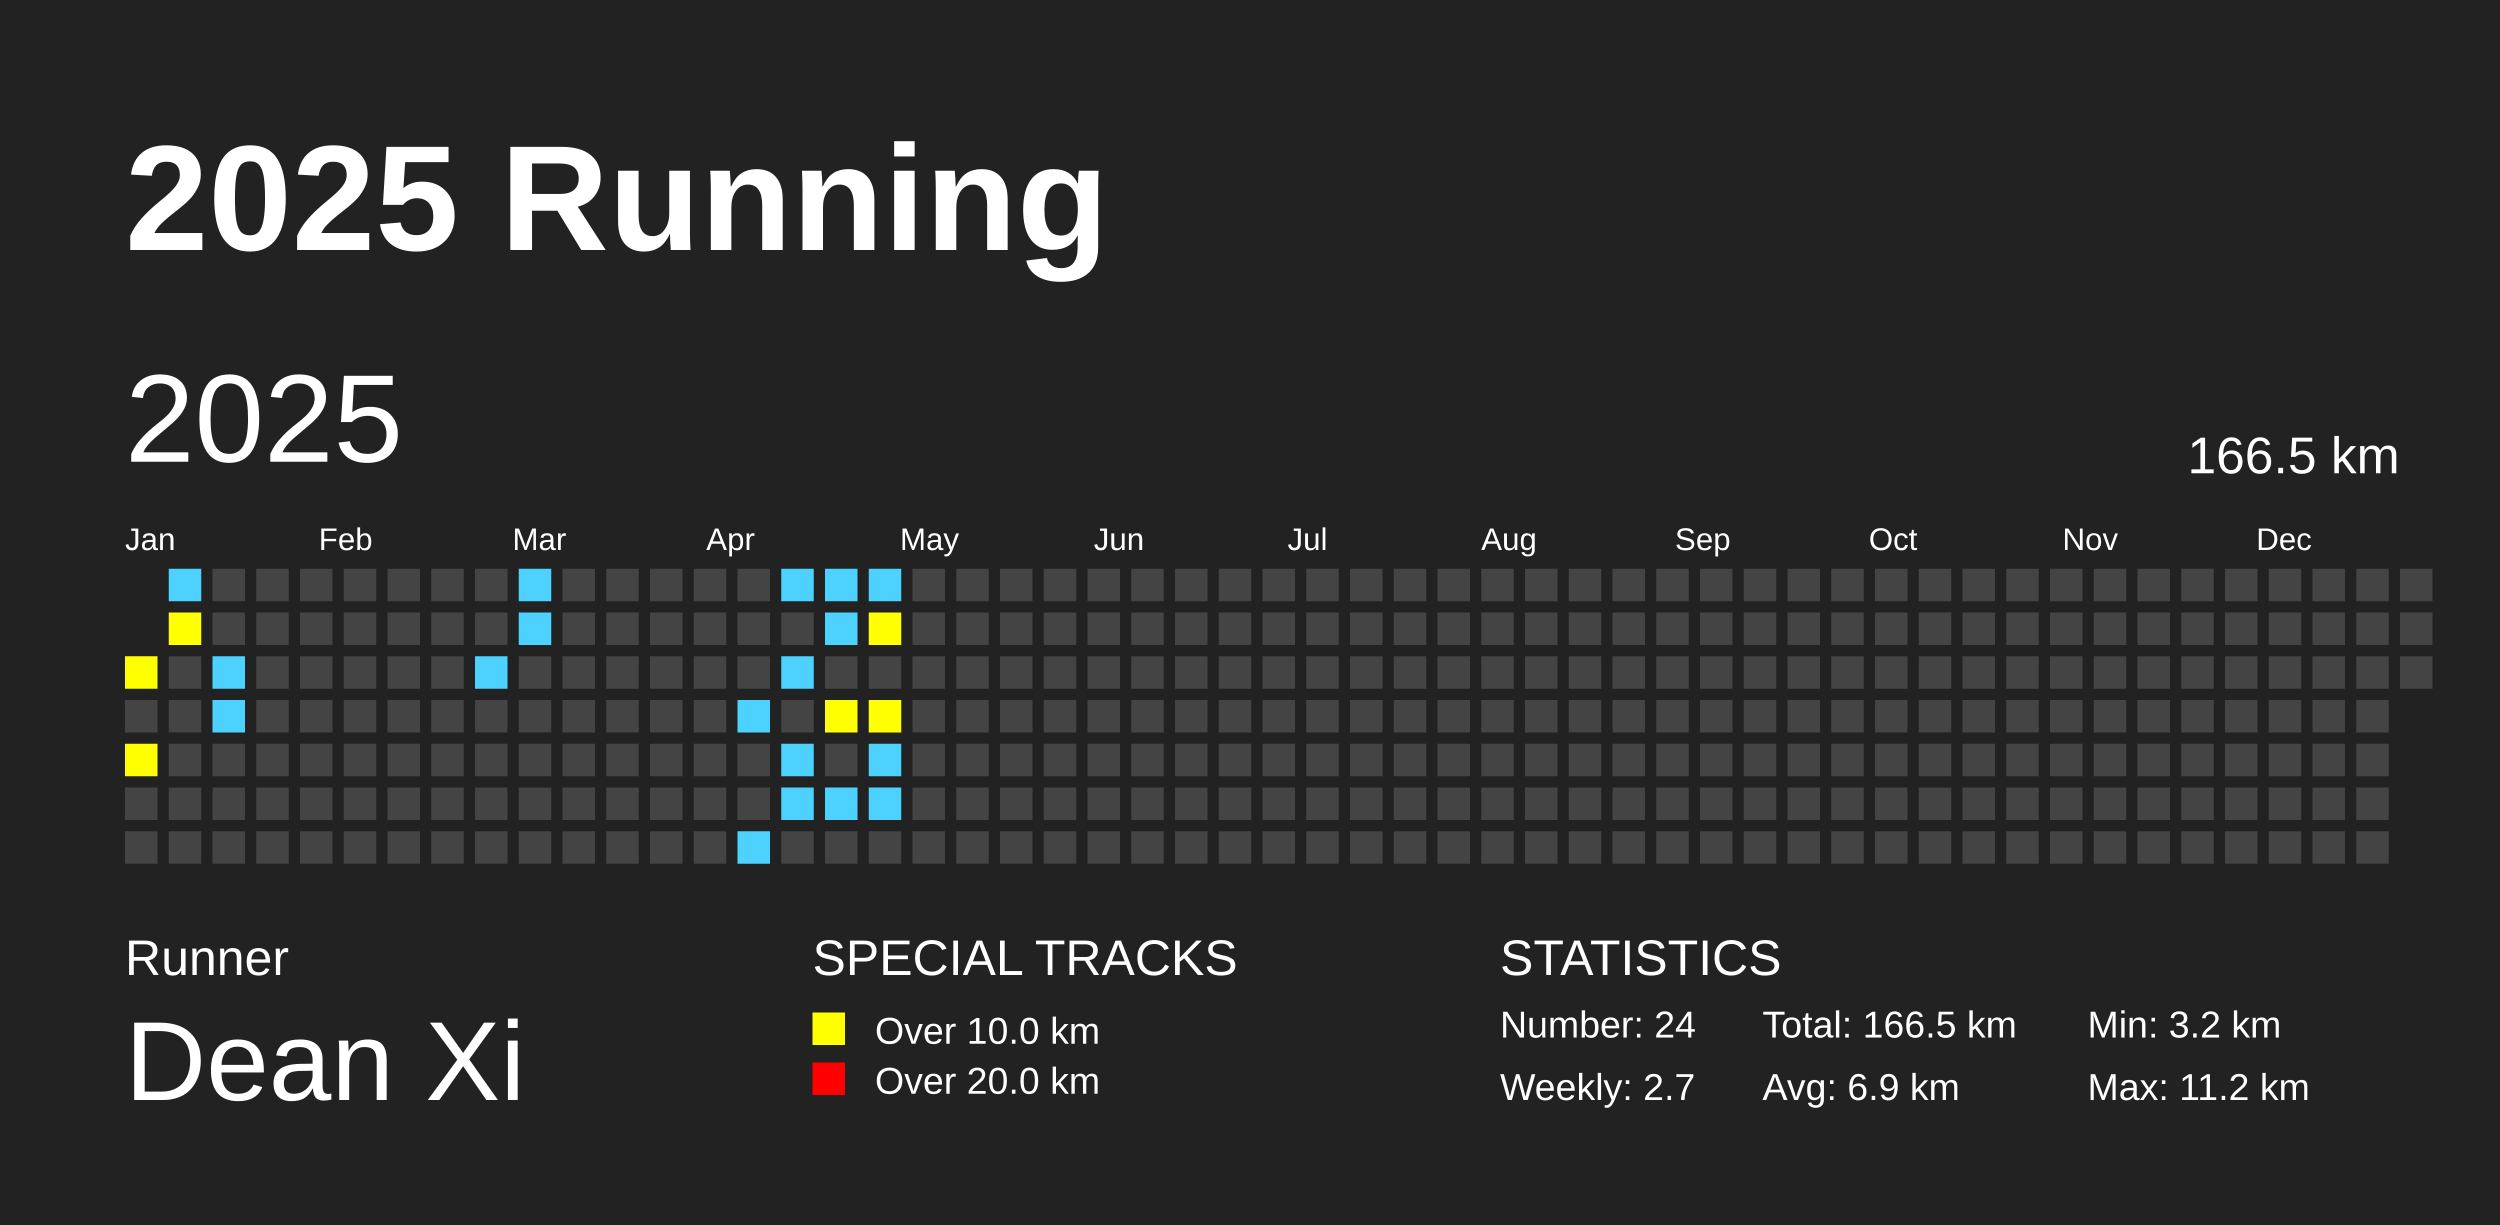
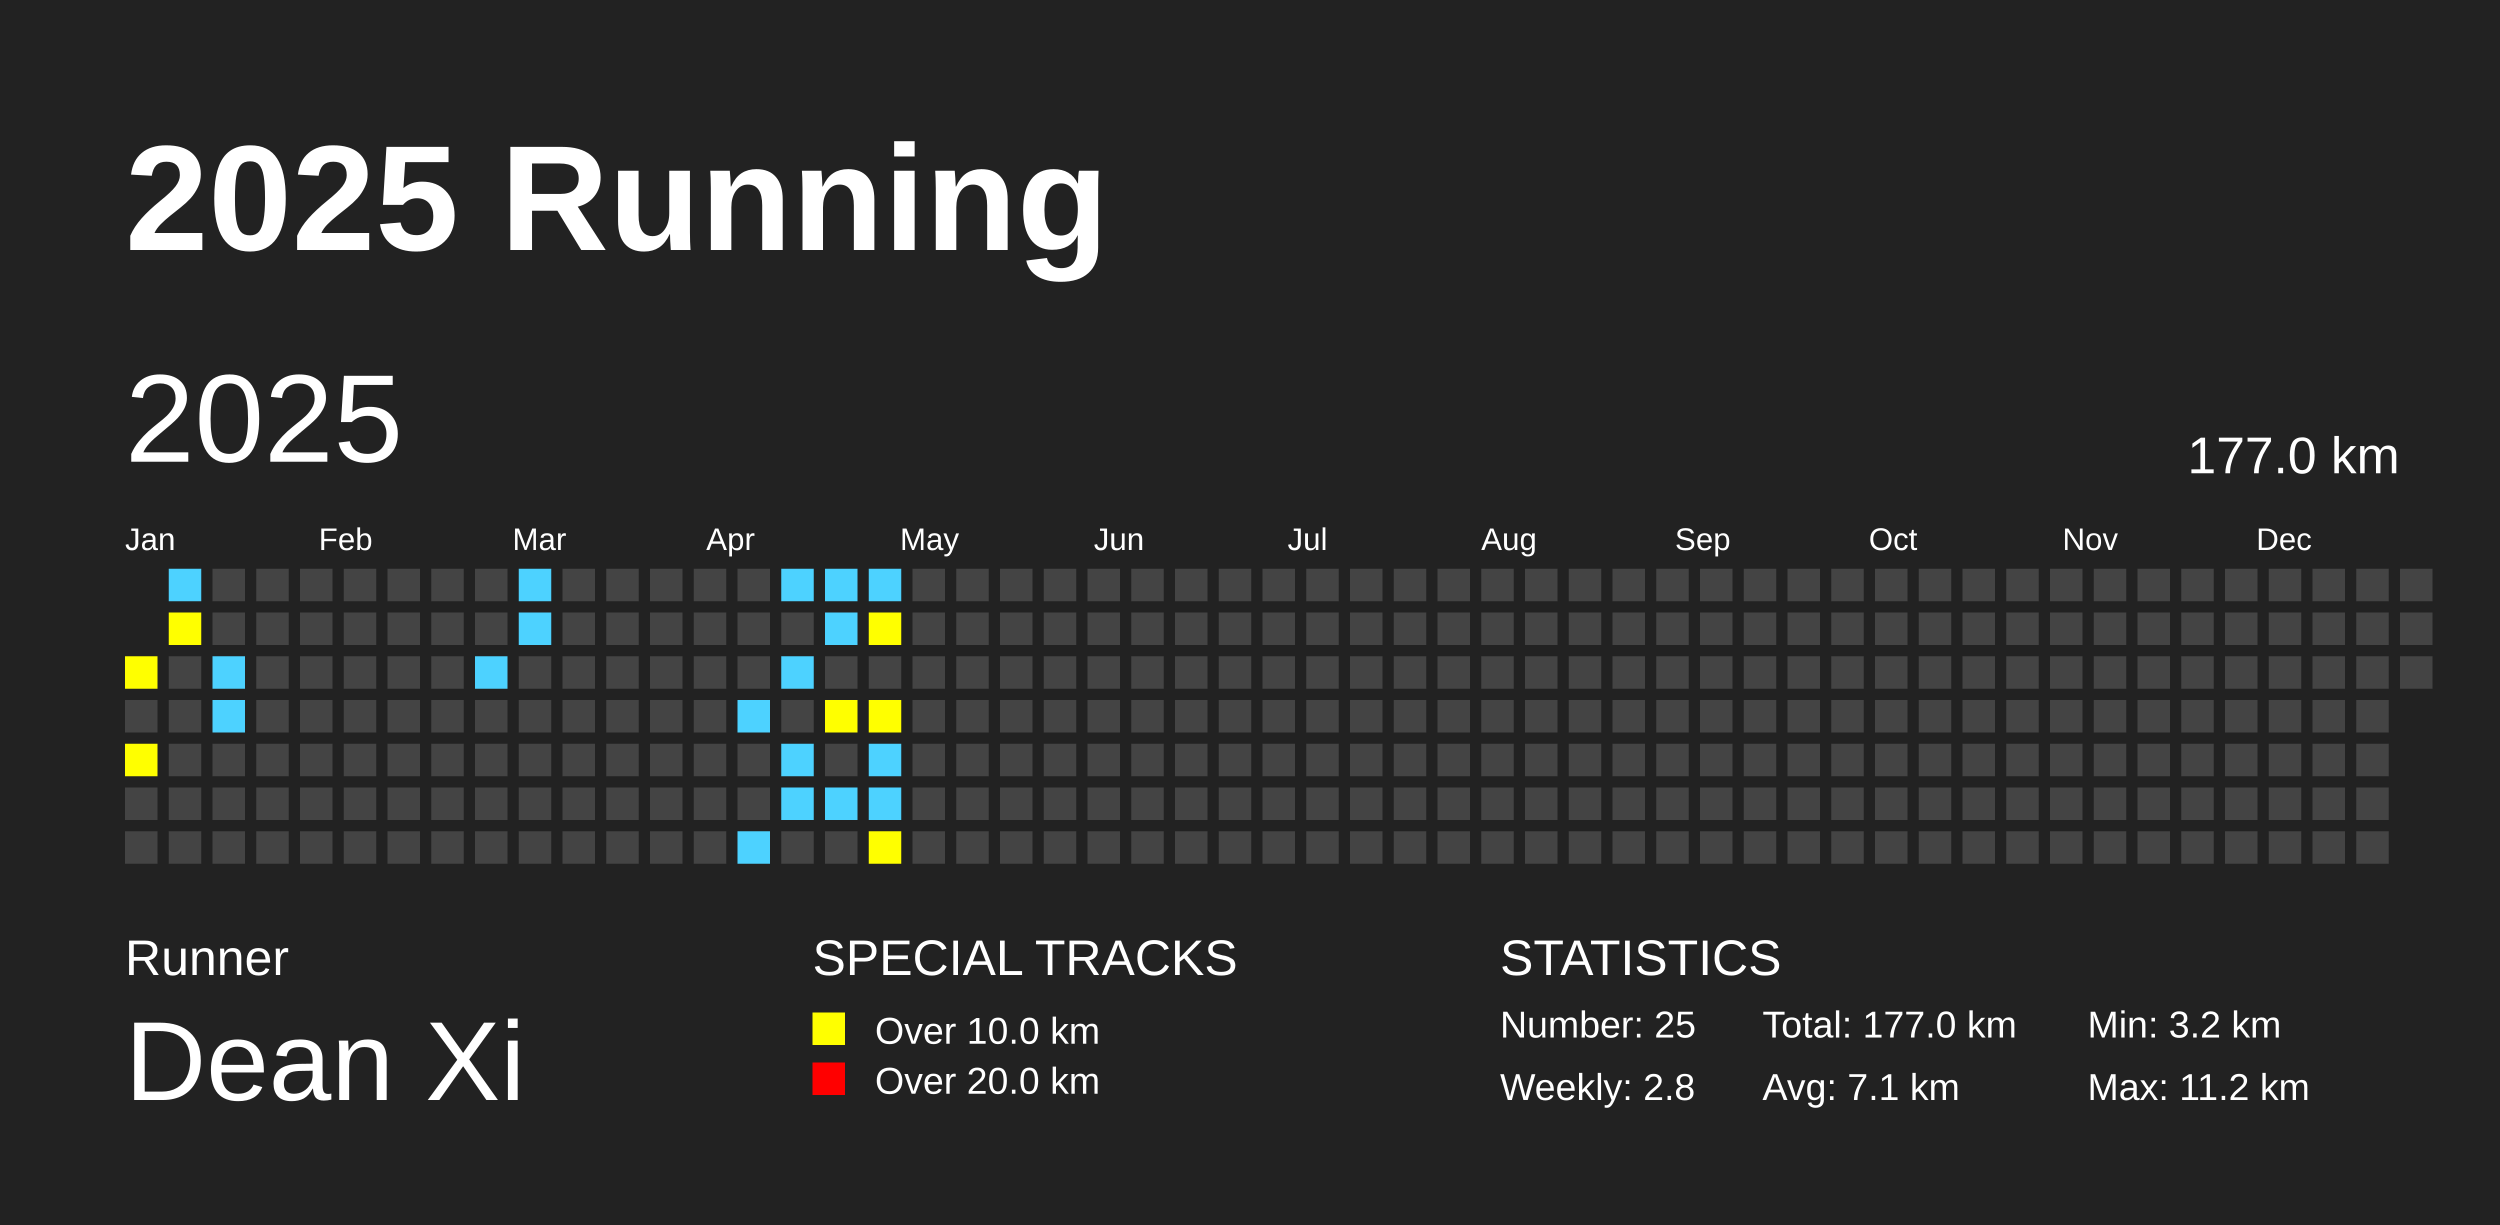
<svg xmlns="http://www.w3.org/2000/svg" baseProfile="full" height="98mm" version="1.1" viewBox="0,0,200,98" width="200mm">
  <defs />
  <rect fill="#222222" height="98" width="200" x="0" y="0" />
  <text fill="#FFFFFF" style="font-size:12px; font-family:Arial; font-weight:bold;" x="10" y="20">2025 Running</text>
  <text fill="#FFFFFF" style="font-size:4px; font-family:Arial" x="10" y="78">Runner</text>
  <text fill="#FFFFFF" style="font-size:9px; font-family:Arial" x="10" y="88">Dean Xi</text>
  <text fill="#FFFFFF" style="font-size:4px; font-family:Arial" x="65" y="78">SPECIAL TRACKS</text>
  <rect fill="yellow" height="2.6" width="2.6" x="65" y="81" />
  <text fill="#FFFFFF" style="font-size:3px; font-family:Arial" x="70" y="83.5">Over 10.0 km</text>
  <rect fill="red" height="2.6" width="2.6" x="65" y="85" />
  <text fill="#FFFFFF" style="font-size:3px; font-family:Arial" x="70" y="87.5">Over 20.0 km</text>
  <text fill="#FFFFFF" style="font-size:4px; font-family:Arial" x="120" y="78">STATISTICS</text>
-   <text fill="#FFFFFF" style="font-size:3px; font-family:Arial" x="120" y="83">Number: 24</text>
-   <text fill="#FFFFFF" style="font-size:3px; font-family:Arial" x="120" y="88">Weekly: 2.7</text>
-   <text fill="#FFFFFF" style="font-size:3px; font-family:Arial" x="141" y="83">Total: 166.5 km</text>
-   <text fill="#FFFFFF" style="font-size:3px; font-family:Arial" x="141" y="88">Avg: 6.9 km</text>
+   <text fill="#FFFFFF" style="font-size:3px; font-family:Arial" x="120" y="83">Number: 25</text>
+   <text fill="#FFFFFF" style="font-size:3px; font-family:Arial" x="120" y="88">Weekly: 2.8</text>
+   <text fill="#FFFFFF" style="font-size:3px; font-family:Arial" x="141" y="83">Total: 177.0 km</text>
+   <text fill="#FFFFFF" style="font-size:3px; font-family:Arial" x="141" y="88">Avg: 7.1 km</text>
  <text fill="#FFFFFF" style="font-size:3px; font-family:Arial" x="167" y="83">Min: 3.2 km</text>
  <text fill="#FFFFFF" style="font-size:3px; font-family:Arial" x="167" y="88">Max: 11.2 km</text>
  <text dominant-baseline="hanging" fill="#FFFFFF" style="font-size:10.0px; font-family:Arial;" x="10" y="30">2025</text>
-   <text dominant-baseline="hanging" fill="#FFFFFF" style="font-size:4.125px; font-family:Arial;" x="175" y="35">166.5 km</text>
+   <text dominant-baseline="hanging" fill="#FFFFFF" style="font-size:4.125px; font-family:Arial;" x="175" y="35">177.0 km</text>
  <text fill="#FFFFFF" style="font-size:2.5px; font-family:Arial" x="10.0" y="44">Jan</text>
  <text fill="#FFFFFF" style="font-size:2.5px; font-family:Arial" x="25.5" y="44">Feb</text>
  <text fill="#FFFFFF" style="font-size:2.5px; font-family:Arial" x="41.0" y="44">Mar</text>
  <text fill="#FFFFFF" style="font-size:2.5px; font-family:Arial" x="56.5" y="44">Apr</text>
  <text fill="#FFFFFF" style="font-size:2.5px; font-family:Arial" x="72.0" y="44">May</text>
  <text fill="#FFFFFF" style="font-size:2.5px; font-family:Arial" x="87.5" y="44">Jun</text>
  <text fill="#FFFFFF" style="font-size:2.5px; font-family:Arial" x="103.0" y="44">Jul</text>
  <text fill="#FFFFFF" style="font-size:2.5px; font-family:Arial" x="118.5" y="44">Aug</text>
  <text fill="#FFFFFF" style="font-size:2.5px; font-family:Arial" x="134.0" y="44">Sep</text>
  <text fill="#FFFFFF" style="font-size:2.5px; font-family:Arial" x="149.5" y="44">Oct</text>
  <text fill="#FFFFFF" style="font-size:2.5px; font-family:Arial" x="165.0" y="44">Nov</text>
  <text fill="#FFFFFF" style="font-size:2.5px; font-family:Arial" x="180.5" y="44">Dec</text>
  <rect fill="yellow" height="2.6" width="2.6" x="10.0" y="52.5" />
  <rect fill="#444444" height="2.6" width="2.6" x="10.0" y="56.0" />
  <rect fill="yellow" height="2.6" width="2.6" x="10.0" y="59.5" />
  <rect fill="#444444" height="2.6" width="2.6" x="10.0" y="63.0" />
  <rect fill="#444444" height="2.6" width="2.6" x="10.0" y="66.5" />
  <rect fill="#4DD2FF" height="2.6" width="2.6" x="13.5" y="45.5" />
  <rect fill="yellow" height="2.6" width="2.6" x="13.5" y="49.0" />
  <rect fill="#444444" height="2.6" width="2.6" x="13.5" y="52.5" />
  <rect fill="#444444" height="2.6" width="2.6" x="13.5" y="56.0" />
  <rect fill="#444444" height="2.6" width="2.6" x="13.5" y="59.5" />
  <rect fill="#444444" height="2.6" width="2.6" x="13.5" y="63.0" />
  <rect fill="#444444" height="2.6" width="2.6" x="13.5" y="66.5" />
  <rect fill="#444444" height="2.6" width="2.6" x="17.0" y="45.5" />
  <rect fill="#444444" height="2.6" width="2.6" x="17.0" y="49.0" />
  <rect fill="#4DD2FF" height="2.6" width="2.6" x="17.0" y="52.5" />
  <rect fill="#4DD2FF" height="2.6" width="2.6" x="17.0" y="56.0" />
  <rect fill="#444444" height="2.6" width="2.6" x="17.0" y="59.5" />
  <rect fill="#444444" height="2.6" width="2.6" x="17.0" y="63.0" />
  <rect fill="#444444" height="2.6" width="2.6" x="17.0" y="66.5" />
  <rect fill="#444444" height="2.6" width="2.6" x="20.5" y="45.5" />
  <rect fill="#444444" height="2.6" width="2.6" x="20.5" y="49.0" />
  <rect fill="#444444" height="2.6" width="2.6" x="20.5" y="52.5" />
  <rect fill="#444444" height="2.6" width="2.6" x="20.5" y="56.0" />
  <rect fill="#444444" height="2.6" width="2.6" x="20.5" y="59.5" />
  <rect fill="#444444" height="2.6" width="2.6" x="20.5" y="63.0" />
  <rect fill="#444444" height="2.6" width="2.6" x="20.5" y="66.5" />
  <rect fill="#444444" height="2.6" width="2.6" x="24.0" y="45.5" />
  <rect fill="#444444" height="2.6" width="2.6" x="24.0" y="49.0" />
  <rect fill="#444444" height="2.6" width="2.6" x="24.0" y="52.5" />
  <rect fill="#444444" height="2.6" width="2.6" x="24.0" y="56.0" />
  <rect fill="#444444" height="2.6" width="2.6" x="24.0" y="59.5" />
  <rect fill="#444444" height="2.6" width="2.6" x="24.0" y="63.0" />
  <rect fill="#444444" height="2.6" width="2.6" x="24.0" y="66.5" />
  <rect fill="#444444" height="2.6" width="2.6" x="27.5" y="45.5" />
  <rect fill="#444444" height="2.6" width="2.6" x="27.5" y="49.0" />
  <rect fill="#444444" height="2.6" width="2.6" x="27.5" y="52.5" />
  <rect fill="#444444" height="2.6" width="2.6" x="27.5" y="56.0" />
  <rect fill="#444444" height="2.6" width="2.6" x="27.5" y="59.5" />
  <rect fill="#444444" height="2.6" width="2.6" x="27.5" y="63.0" />
  <rect fill="#444444" height="2.6" width="2.6" x="27.5" y="66.5" />
  <rect fill="#444444" height="2.6" width="2.6" x="31.0" y="45.5" />
  <rect fill="#444444" height="2.6" width="2.6" x="31.0" y="49.0" />
  <rect fill="#444444" height="2.6" width="2.6" x="31.0" y="52.5" />
  <rect fill="#444444" height="2.6" width="2.6" x="31.0" y="56.0" />
  <rect fill="#444444" height="2.6" width="2.6" x="31.0" y="59.5" />
  <rect fill="#444444" height="2.6" width="2.6" x="31.0" y="63.0" />
  <rect fill="#444444" height="2.6" width="2.6" x="31.0" y="66.5" />
  <rect fill="#444444" height="2.6" width="2.6" x="34.5" y="45.5" />
  <rect fill="#444444" height="2.6" width="2.6" x="34.5" y="49.0" />
  <rect fill="#444444" height="2.6" width="2.6" x="34.5" y="52.5" />
  <rect fill="#444444" height="2.6" width="2.6" x="34.5" y="56.0" />
  <rect fill="#444444" height="2.6" width="2.6" x="34.5" y="59.5" />
  <rect fill="#444444" height="2.6" width="2.6" x="34.5" y="63.0" />
  <rect fill="#444444" height="2.6" width="2.6" x="34.5" y="66.5" />
  <rect fill="#444444" height="2.6" width="2.6" x="38.0" y="45.5" />
  <rect fill="#444444" height="2.6" width="2.6" x="38.0" y="49.0" />
  <rect fill="#4DD2FF" height="2.6" width="2.6" x="38.0" y="52.5" />
  <rect fill="#444444" height="2.6" width="2.6" x="38.0" y="56.0" />
  <rect fill="#444444" height="2.6" width="2.6" x="38.0" y="59.5" />
  <rect fill="#444444" height="2.6" width="2.6" x="38.0" y="63.0" />
  <rect fill="#444444" height="2.6" width="2.6" x="38.0" y="66.5" />
  <rect fill="#4DD2FF" height="2.6" width="2.6" x="41.5" y="45.5" />
  <rect fill="#4DD2FF" height="2.6" width="2.6" x="41.5" y="49.0" />
  <rect fill="#444444" height="2.6" width="2.6" x="41.5" y="52.5" />
  <rect fill="#444444" height="2.6" width="2.6" x="41.5" y="56.0" />
  <rect fill="#444444" height="2.6" width="2.6" x="41.5" y="59.5" />
  <rect fill="#444444" height="2.6" width="2.6" x="41.5" y="63.0" />
  <rect fill="#444444" height="2.6" width="2.6" x="41.5" y="66.5" />
  <rect fill="#444444" height="2.6" width="2.6" x="45.0" y="45.5" />
  <rect fill="#444444" height="2.6" width="2.6" x="45.0" y="49.0" />
  <rect fill="#444444" height="2.6" width="2.6" x="45.0" y="52.5" />
  <rect fill="#444444" height="2.6" width="2.6" x="45.0" y="56.0" />
  <rect fill="#444444" height="2.6" width="2.6" x="45.0" y="59.5" />
  <rect fill="#444444" height="2.6" width="2.6" x="45.0" y="63.0" />
  <rect fill="#444444" height="2.6" width="2.6" x="45.0" y="66.5" />
  <rect fill="#444444" height="2.6" width="2.6" x="48.5" y="45.5" />
  <rect fill="#444444" height="2.6" width="2.6" x="48.5" y="49.0" />
  <rect fill="#444444" height="2.6" width="2.6" x="48.5" y="52.5" />
  <rect fill="#444444" height="2.6" width="2.6" x="48.5" y="56.0" />
  <rect fill="#444444" height="2.6" width="2.6" x="48.5" y="59.5" />
  <rect fill="#444444" height="2.6" width="2.6" x="48.5" y="63.0" />
  <rect fill="#444444" height="2.6" width="2.6" x="48.5" y="66.5" />
  <rect fill="#444444" height="2.6" width="2.6" x="52.0" y="45.5" />
  <rect fill="#444444" height="2.6" width="2.6" x="52.0" y="49.0" />
  <rect fill="#444444" height="2.6" width="2.6" x="52.0" y="52.5" />
  <rect fill="#444444" height="2.6" width="2.6" x="52.0" y="56.0" />
  <rect fill="#444444" height="2.6" width="2.6" x="52.0" y="59.5" />
  <rect fill="#444444" height="2.6" width="2.6" x="52.0" y="63.0" />
  <rect fill="#444444" height="2.6" width="2.6" x="52.0" y="66.5" />
  <rect fill="#444444" height="2.6" width="2.6" x="55.5" y="45.5" />
  <rect fill="#444444" height="2.6" width="2.6" x="55.5" y="49.0" />
  <rect fill="#444444" height="2.6" width="2.6" x="55.5" y="52.5" />
  <rect fill="#444444" height="2.6" width="2.6" x="55.5" y="56.0" />
  <rect fill="#444444" height="2.6" width="2.6" x="55.5" y="59.5" />
  <rect fill="#444444" height="2.6" width="2.6" x="55.5" y="63.0" />
  <rect fill="#444444" height="2.6" width="2.6" x="55.5" y="66.5" />
  <rect fill="#444444" height="2.6" width="2.6" x="59.0" y="45.5" />
  <rect fill="#444444" height="2.6" width="2.6" x="59.0" y="49.0" />
  <rect fill="#444444" height="2.6" width="2.6" x="59.0" y="52.5" />
  <rect fill="#4DD2FF" height="2.6" width="2.6" x="59.0" y="56.0" />
  <rect fill="#444444" height="2.6" width="2.6" x="59.0" y="59.5" />
  <rect fill="#444444" height="2.6" width="2.6" x="59.0" y="63.0" />
  <rect fill="#4DD2FF" height="2.6" width="2.6" x="59.0" y="66.5" />
  <rect fill="#4DD2FF" height="2.6" width="2.6" x="62.5" y="45.5" />
  <rect fill="#444444" height="2.6" width="2.6" x="62.5" y="49.0" />
  <rect fill="#4DD2FF" height="2.6" width="2.6" x="62.5" y="52.5" />
  <rect fill="#444444" height="2.6" width="2.6" x="62.5" y="56.0" />
  <rect fill="#4DD2FF" height="2.6" width="2.6" x="62.5" y="59.5" />
  <rect fill="#4DD2FF" height="2.6" width="2.6" x="62.5" y="63.0" />
  <rect fill="#444444" height="2.6" width="2.6" x="62.5" y="66.5" />
  <rect fill="#4DD2FF" height="2.6" width="2.6" x="66.0" y="45.5" />
  <rect fill="#4DD2FF" height="2.6" width="2.6" x="66.0" y="49.0" />
  <rect fill="#444444" height="2.6" width="2.6" x="66.0" y="52.5" />
  <rect fill="yellow" height="2.6" width="2.6" x="66.0" y="56.0" />
  <rect fill="#444444" height="2.6" width="2.6" x="66.0" y="59.5" />
  <rect fill="#4DD2FF" height="2.6" width="2.6" x="66.0" y="63.0" />
  <rect fill="#444444" height="2.6" width="2.6" x="66.0" y="66.5" />
  <rect fill="#4DD2FF" height="2.6" width="2.6" x="69.5" y="45.5" />
  <rect fill="yellow" height="2.6" width="2.6" x="69.5" y="49.0" />
  <rect fill="#444444" height="2.6" width="2.6" x="69.5" y="52.5" />
  <rect fill="yellow" height="2.6" width="2.6" x="69.5" y="56.0" />
  <rect fill="#4DD2FF" height="2.6" width="2.6" x="69.5" y="59.5" />
  <rect fill="#4DD2FF" height="2.6" width="2.6" x="69.5" y="63.0" />
-   <rect fill="#444444" height="2.6" width="2.6" x="69.5" y="66.5" />
+   <rect fill="yellow" height="2.6" width="2.6" x="69.5" y="66.5" />
  <rect fill="#444444" height="2.6" width="2.6" x="73.0" y="45.5" />
  <rect fill="#444444" height="2.6" width="2.6" x="73.0" y="49.0" />
  <rect fill="#444444" height="2.6" width="2.6" x="73.0" y="52.5" />
  <rect fill="#444444" height="2.6" width="2.6" x="73.0" y="56.0" />
  <rect fill="#444444" height="2.6" width="2.6" x="73.0" y="59.5" />
  <rect fill="#444444" height="2.6" width="2.6" x="73.0" y="63.0" />
  <rect fill="#444444" height="2.6" width="2.6" x="73.0" y="66.5" />
  <rect fill="#444444" height="2.6" width="2.6" x="76.5" y="45.5" />
  <rect fill="#444444" height="2.6" width="2.6" x="76.5" y="49.0" />
  <rect fill="#444444" height="2.6" width="2.6" x="76.5" y="52.5" />
  <rect fill="#444444" height="2.6" width="2.6" x="76.5" y="56.0" />
  <rect fill="#444444" height="2.6" width="2.6" x="76.5" y="59.5" />
  <rect fill="#444444" height="2.6" width="2.6" x="76.5" y="63.0" />
  <rect fill="#444444" height="2.6" width="2.6" x="76.5" y="66.5" />
  <rect fill="#444444" height="2.6" width="2.6" x="80.0" y="45.5" />
  <rect fill="#444444" height="2.6" width="2.6" x="80.0" y="49.0" />
  <rect fill="#444444" height="2.6" width="2.6" x="80.0" y="52.5" />
  <rect fill="#444444" height="2.6" width="2.6" x="80.0" y="56.0" />
  <rect fill="#444444" height="2.6" width="2.6" x="80.0" y="59.5" />
  <rect fill="#444444" height="2.6" width="2.6" x="80.0" y="63.0" />
  <rect fill="#444444" height="2.6" width="2.6" x="80.0" y="66.5" />
  <rect fill="#444444" height="2.6" width="2.6" x="83.5" y="45.5" />
  <rect fill="#444444" height="2.6" width="2.6" x="83.5" y="49.0" />
  <rect fill="#444444" height="2.6" width="2.6" x="83.5" y="52.5" />
  <rect fill="#444444" height="2.6" width="2.6" x="83.5" y="56.0" />
  <rect fill="#444444" height="2.6" width="2.6" x="83.5" y="59.5" />
  <rect fill="#444444" height="2.6" width="2.6" x="83.5" y="63.0" />
  <rect fill="#444444" height="2.6" width="2.6" x="83.5" y="66.5" />
  <rect fill="#444444" height="2.6" width="2.6" x="87.0" y="45.5" />
  <rect fill="#444444" height="2.6" width="2.6" x="87.0" y="49.0" />
  <rect fill="#444444" height="2.6" width="2.6" x="87.0" y="52.5" />
  <rect fill="#444444" height="2.6" width="2.6" x="87.0" y="56.0" />
  <rect fill="#444444" height="2.6" width="2.6" x="87.0" y="59.5" />
  <rect fill="#444444" height="2.6" width="2.6" x="87.0" y="63.0" />
  <rect fill="#444444" height="2.6" width="2.6" x="87.0" y="66.5" />
  <rect fill="#444444" height="2.6" width="2.6" x="90.5" y="45.5" />
  <rect fill="#444444" height="2.6" width="2.6" x="90.5" y="49.0" />
  <rect fill="#444444" height="2.6" width="2.6" x="90.5" y="52.5" />
  <rect fill="#444444" height="2.6" width="2.6" x="90.5" y="56.0" />
  <rect fill="#444444" height="2.6" width="2.6" x="90.5" y="59.5" />
  <rect fill="#444444" height="2.6" width="2.6" x="90.5" y="63.0" />
  <rect fill="#444444" height="2.6" width="2.6" x="90.5" y="66.5" />
  <rect fill="#444444" height="2.6" width="2.6" x="94.0" y="45.5" />
  <rect fill="#444444" height="2.6" width="2.6" x="94.0" y="49.0" />
  <rect fill="#444444" height="2.6" width="2.6" x="94.0" y="52.5" />
  <rect fill="#444444" height="2.6" width="2.6" x="94.0" y="56.0" />
  <rect fill="#444444" height="2.6" width="2.6" x="94.0" y="59.5" />
  <rect fill="#444444" height="2.6" width="2.6" x="94.0" y="63.0" />
  <rect fill="#444444" height="2.6" width="2.6" x="94.0" y="66.5" />
  <rect fill="#444444" height="2.6" width="2.6" x="97.5" y="45.5" />
  <rect fill="#444444" height="2.6" width="2.6" x="97.5" y="49.0" />
  <rect fill="#444444" height="2.6" width="2.6" x="97.5" y="52.5" />
  <rect fill="#444444" height="2.6" width="2.6" x="97.5" y="56.0" />
  <rect fill="#444444" height="2.6" width="2.6" x="97.5" y="59.5" />
  <rect fill="#444444" height="2.6" width="2.6" x="97.5" y="63.0" />
  <rect fill="#444444" height="2.6" width="2.6" x="97.5" y="66.5" />
  <rect fill="#444444" height="2.6" width="2.6" x="101.0" y="45.5" />
  <rect fill="#444444" height="2.6" width="2.6" x="101.0" y="49.0" />
  <rect fill="#444444" height="2.6" width="2.6" x="101.0" y="52.5" />
  <rect fill="#444444" height="2.6" width="2.6" x="101.0" y="56.0" />
  <rect fill="#444444" height="2.6" width="2.6" x="101.0" y="59.5" />
  <rect fill="#444444" height="2.6" width="2.6" x="101.0" y="63.0" />
  <rect fill="#444444" height="2.6" width="2.6" x="101.0" y="66.5" />
  <rect fill="#444444" height="2.6" width="2.6" x="104.5" y="45.5" />
  <rect fill="#444444" height="2.6" width="2.6" x="104.5" y="49.0" />
  <rect fill="#444444" height="2.6" width="2.6" x="104.5" y="52.5" />
  <rect fill="#444444" height="2.6" width="2.6" x="104.5" y="56.0" />
  <rect fill="#444444" height="2.6" width="2.6" x="104.5" y="59.5" />
  <rect fill="#444444" height="2.6" width="2.6" x="104.5" y="63.0" />
  <rect fill="#444444" height="2.6" width="2.6" x="104.5" y="66.5" />
  <rect fill="#444444" height="2.6" width="2.6" x="108.0" y="45.5" />
  <rect fill="#444444" height="2.6" width="2.6" x="108.0" y="49.0" />
  <rect fill="#444444" height="2.6" width="2.6" x="108.0" y="52.5" />
  <rect fill="#444444" height="2.6" width="2.6" x="108.0" y="56.0" />
  <rect fill="#444444" height="2.6" width="2.6" x="108.0" y="59.5" />
  <rect fill="#444444" height="2.6" width="2.6" x="108.0" y="63.0" />
  <rect fill="#444444" height="2.6" width="2.6" x="108.0" y="66.5" />
  <rect fill="#444444" height="2.6" width="2.6" x="111.5" y="45.5" />
  <rect fill="#444444" height="2.6" width="2.6" x="111.5" y="49.0" />
  <rect fill="#444444" height="2.6" width="2.6" x="111.5" y="52.5" />
  <rect fill="#444444" height="2.6" width="2.6" x="111.5" y="56.0" />
  <rect fill="#444444" height="2.6" width="2.6" x="111.5" y="59.5" />
  <rect fill="#444444" height="2.6" width="2.6" x="111.5" y="63.0" />
  <rect fill="#444444" height="2.6" width="2.6" x="111.5" y="66.5" />
  <rect fill="#444444" height="2.6" width="2.6" x="115.0" y="45.5" />
  <rect fill="#444444" height="2.6" width="2.6" x="115.0" y="49.0" />
  <rect fill="#444444" height="2.6" width="2.6" x="115.0" y="52.5" />
  <rect fill="#444444" height="2.6" width="2.6" x="115.0" y="56.0" />
  <rect fill="#444444" height="2.6" width="2.6" x="115.0" y="59.5" />
  <rect fill="#444444" height="2.6" width="2.6" x="115.0" y="63.0" />
  <rect fill="#444444" height="2.6" width="2.6" x="115.0" y="66.5" />
  <rect fill="#444444" height="2.6" width="2.6" x="118.5" y="45.5" />
  <rect fill="#444444" height="2.6" width="2.6" x="118.5" y="49.0" />
  <rect fill="#444444" height="2.6" width="2.6" x="118.5" y="52.5" />
  <rect fill="#444444" height="2.6" width="2.6" x="118.5" y="56.0" />
  <rect fill="#444444" height="2.6" width="2.6" x="118.5" y="59.5" />
  <rect fill="#444444" height="2.6" width="2.6" x="118.5" y="63.0" />
  <rect fill="#444444" height="2.6" width="2.6" x="118.5" y="66.5" />
  <rect fill="#444444" height="2.6" width="2.6" x="122.0" y="45.5" />
  <rect fill="#444444" height="2.6" width="2.6" x="122.0" y="49.0" />
  <rect fill="#444444" height="2.6" width="2.6" x="122.0" y="52.5" />
  <rect fill="#444444" height="2.6" width="2.6" x="122.0" y="56.0" />
  <rect fill="#444444" height="2.6" width="2.6" x="122.0" y="59.5" />
  <rect fill="#444444" height="2.6" width="2.6" x="122.0" y="63.0" />
  <rect fill="#444444" height="2.6" width="2.6" x="122.0" y="66.5" />
  <rect fill="#444444" height="2.6" width="2.6" x="125.5" y="45.5" />
  <rect fill="#444444" height="2.6" width="2.6" x="125.5" y="49.0" />
  <rect fill="#444444" height="2.6" width="2.6" x="125.5" y="52.5" />
  <rect fill="#444444" height="2.6" width="2.6" x="125.5" y="56.0" />
  <rect fill="#444444" height="2.6" width="2.6" x="125.5" y="59.5" />
  <rect fill="#444444" height="2.6" width="2.6" x="125.5" y="63.0" />
  <rect fill="#444444" height="2.6" width="2.6" x="125.5" y="66.5" />
  <rect fill="#444444" height="2.6" width="2.6" x="129.0" y="45.5" />
  <rect fill="#444444" height="2.6" width="2.6" x="129.0" y="49.0" />
  <rect fill="#444444" height="2.6" width="2.6" x="129.0" y="52.5" />
  <rect fill="#444444" height="2.6" width="2.6" x="129.0" y="56.0" />
  <rect fill="#444444" height="2.6" width="2.6" x="129.0" y="59.5" />
  <rect fill="#444444" height="2.6" width="2.6" x="129.0" y="63.0" />
  <rect fill="#444444" height="2.6" width="2.6" x="129.0" y="66.5" />
  <rect fill="#444444" height="2.6" width="2.6" x="132.5" y="45.5" />
  <rect fill="#444444" height="2.6" width="2.6" x="132.5" y="49.0" />
  <rect fill="#444444" height="2.6" width="2.6" x="132.5" y="52.5" />
  <rect fill="#444444" height="2.6" width="2.6" x="132.5" y="56.0" />
  <rect fill="#444444" height="2.6" width="2.6" x="132.5" y="59.5" />
  <rect fill="#444444" height="2.6" width="2.6" x="132.5" y="63.0" />
  <rect fill="#444444" height="2.6" width="2.6" x="132.5" y="66.5" />
  <rect fill="#444444" height="2.6" width="2.6" x="136.0" y="45.5" />
  <rect fill="#444444" height="2.6" width="2.6" x="136.0" y="49.0" />
  <rect fill="#444444" height="2.6" width="2.6" x="136.0" y="52.5" />
  <rect fill="#444444" height="2.6" width="2.6" x="136.0" y="56.0" />
  <rect fill="#444444" height="2.6" width="2.6" x="136.0" y="59.5" />
  <rect fill="#444444" height="2.6" width="2.6" x="136.0" y="63.0" />
  <rect fill="#444444" height="2.6" width="2.6" x="136.0" y="66.5" />
  <rect fill="#444444" height="2.6" width="2.6" x="139.5" y="45.5" />
  <rect fill="#444444" height="2.6" width="2.6" x="139.5" y="49.0" />
  <rect fill="#444444" height="2.6" width="2.6" x="139.5" y="52.5" />
  <rect fill="#444444" height="2.6" width="2.6" x="139.5" y="56.0" />
  <rect fill="#444444" height="2.6" width="2.6" x="139.5" y="59.5" />
  <rect fill="#444444" height="2.6" width="2.6" x="139.5" y="63.0" />
  <rect fill="#444444" height="2.6" width="2.6" x="139.5" y="66.5" />
  <rect fill="#444444" height="2.6" width="2.6" x="143.0" y="45.5" />
  <rect fill="#444444" height="2.6" width="2.6" x="143.0" y="49.0" />
  <rect fill="#444444" height="2.6" width="2.6" x="143.0" y="52.5" />
  <rect fill="#444444" height="2.6" width="2.6" x="143.0" y="56.0" />
  <rect fill="#444444" height="2.6" width="2.6" x="143.0" y="59.5" />
  <rect fill="#444444" height="2.6" width="2.6" x="143.0" y="63.0" />
  <rect fill="#444444" height="2.6" width="2.6" x="143.0" y="66.5" />
  <rect fill="#444444" height="2.6" width="2.6" x="146.5" y="45.5" />
  <rect fill="#444444" height="2.6" width="2.6" x="146.5" y="49.0" />
  <rect fill="#444444" height="2.6" width="2.6" x="146.5" y="52.5" />
  <rect fill="#444444" height="2.6" width="2.6" x="146.5" y="56.0" />
  <rect fill="#444444" height="2.6" width="2.6" x="146.5" y="59.5" />
  <rect fill="#444444" height="2.6" width="2.6" x="146.5" y="63.0" />
  <rect fill="#444444" height="2.6" width="2.6" x="146.5" y="66.5" />
  <rect fill="#444444" height="2.6" width="2.6" x="150.0" y="45.5" />
  <rect fill="#444444" height="2.6" width="2.6" x="150.0" y="49.0" />
  <rect fill="#444444" height="2.6" width="2.6" x="150.0" y="52.5" />
  <rect fill="#444444" height="2.6" width="2.6" x="150.0" y="56.0" />
  <rect fill="#444444" height="2.6" width="2.6" x="150.0" y="59.5" />
  <rect fill="#444444" height="2.6" width="2.6" x="150.0" y="63.0" />
  <rect fill="#444444" height="2.6" width="2.6" x="150.0" y="66.5" />
  <rect fill="#444444" height="2.6" width="2.6" x="153.5" y="45.5" />
  <rect fill="#444444" height="2.6" width="2.6" x="153.5" y="49.0" />
  <rect fill="#444444" height="2.6" width="2.6" x="153.5" y="52.5" />
  <rect fill="#444444" height="2.6" width="2.6" x="153.5" y="56.0" />
  <rect fill="#444444" height="2.6" width="2.6" x="153.5" y="59.5" />
  <rect fill="#444444" height="2.6" width="2.6" x="153.5" y="63.0" />
  <rect fill="#444444" height="2.6" width="2.6" x="153.5" y="66.5" />
  <rect fill="#444444" height="2.6" width="2.6" x="157.0" y="45.5" />
  <rect fill="#444444" height="2.6" width="2.6" x="157.0" y="49.0" />
  <rect fill="#444444" height="2.6" width="2.6" x="157.0" y="52.5" />
  <rect fill="#444444" height="2.6" width="2.6" x="157.0" y="56.0" />
  <rect fill="#444444" height="2.6" width="2.6" x="157.0" y="59.5" />
  <rect fill="#444444" height="2.6" width="2.6" x="157.0" y="63.0" />
  <rect fill="#444444" height="2.6" width="2.6" x="157.0" y="66.5" />
  <rect fill="#444444" height="2.6" width="2.6" x="160.5" y="45.5" />
  <rect fill="#444444" height="2.6" width="2.6" x="160.5" y="49.0" />
  <rect fill="#444444" height="2.6" width="2.6" x="160.5" y="52.5" />
  <rect fill="#444444" height="2.6" width="2.6" x="160.5" y="56.0" />
  <rect fill="#444444" height="2.6" width="2.6" x="160.5" y="59.5" />
  <rect fill="#444444" height="2.6" width="2.6" x="160.5" y="63.0" />
  <rect fill="#444444" height="2.6" width="2.6" x="160.5" y="66.5" />
  <rect fill="#444444" height="2.6" width="2.6" x="164.0" y="45.5" />
  <rect fill="#444444" height="2.6" width="2.6" x="164.0" y="49.0" />
  <rect fill="#444444" height="2.6" width="2.6" x="164.0" y="52.5" />
  <rect fill="#444444" height="2.6" width="2.6" x="164.0" y="56.0" />
  <rect fill="#444444" height="2.6" width="2.6" x="164.0" y="59.5" />
  <rect fill="#444444" height="2.6" width="2.6" x="164.0" y="63.0" />
  <rect fill="#444444" height="2.6" width="2.6" x="164.0" y="66.5" />
  <rect fill="#444444" height="2.6" width="2.6" x="167.5" y="45.5" />
  <rect fill="#444444" height="2.6" width="2.6" x="167.5" y="49.0" />
  <rect fill="#444444" height="2.6" width="2.6" x="167.5" y="52.5" />
  <rect fill="#444444" height="2.6" width="2.6" x="167.5" y="56.0" />
  <rect fill="#444444" height="2.6" width="2.6" x="167.5" y="59.5" />
  <rect fill="#444444" height="2.6" width="2.6" x="167.5" y="63.0" />
  <rect fill="#444444" height="2.6" width="2.6" x="167.5" y="66.5" />
  <rect fill="#444444" height="2.6" width="2.6" x="171.0" y="45.5" />
  <rect fill="#444444" height="2.6" width="2.6" x="171.0" y="49.0" />
  <rect fill="#444444" height="2.6" width="2.6" x="171.0" y="52.5" />
  <rect fill="#444444" height="2.6" width="2.6" x="171.0" y="56.0" />
  <rect fill="#444444" height="2.6" width="2.6" x="171.0" y="59.5" />
  <rect fill="#444444" height="2.6" width="2.6" x="171.0" y="63.0" />
  <rect fill="#444444" height="2.6" width="2.6" x="171.0" y="66.5" />
  <rect fill="#444444" height="2.6" width="2.6" x="174.5" y="45.5" />
  <rect fill="#444444" height="2.6" width="2.6" x="174.5" y="49.0" />
  <rect fill="#444444" height="2.6" width="2.6" x="174.5" y="52.5" />
  <rect fill="#444444" height="2.6" width="2.6" x="174.5" y="56.0" />
  <rect fill="#444444" height="2.6" width="2.6" x="174.5" y="59.5" />
  <rect fill="#444444" height="2.6" width="2.6" x="174.5" y="63.0" />
  <rect fill="#444444" height="2.6" width="2.6" x="174.5" y="66.5" />
  <rect fill="#444444" height="2.6" width="2.6" x="178.0" y="45.5" />
  <rect fill="#444444" height="2.6" width="2.6" x="178.0" y="49.0" />
  <rect fill="#444444" height="2.6" width="2.6" x="178.0" y="52.5" />
  <rect fill="#444444" height="2.6" width="2.6" x="178.0" y="56.0" />
  <rect fill="#444444" height="2.6" width="2.6" x="178.0" y="59.5" />
  <rect fill="#444444" height="2.6" width="2.6" x="178.0" y="63.0" />
  <rect fill="#444444" height="2.6" width="2.6" x="178.0" y="66.5" />
  <rect fill="#444444" height="2.6" width="2.6" x="181.5" y="45.5" />
  <rect fill="#444444" height="2.6" width="2.6" x="181.5" y="49.0" />
  <rect fill="#444444" height="2.6" width="2.6" x="181.5" y="52.5" />
  <rect fill="#444444" height="2.6" width="2.6" x="181.5" y="56.0" />
  <rect fill="#444444" height="2.6" width="2.6" x="181.5" y="59.5" />
  <rect fill="#444444" height="2.6" width="2.6" x="181.5" y="63.0" />
  <rect fill="#444444" height="2.6" width="2.6" x="181.5" y="66.5" />
  <rect fill="#444444" height="2.6" width="2.6" x="185.0" y="45.5" />
  <rect fill="#444444" height="2.6" width="2.6" x="185.0" y="49.0" />
  <rect fill="#444444" height="2.6" width="2.6" x="185.0" y="52.5" />
  <rect fill="#444444" height="2.6" width="2.6" x="185.0" y="56.0" />
  <rect fill="#444444" height="2.6" width="2.6" x="185.0" y="59.5" />
  <rect fill="#444444" height="2.6" width="2.6" x="185.0" y="63.0" />
  <rect fill="#444444" height="2.6" width="2.6" x="185.0" y="66.5" />
  <rect fill="#444444" height="2.6" width="2.6" x="188.5" y="45.5" />
  <rect fill="#444444" height="2.6" width="2.6" x="188.5" y="49.0" />
  <rect fill="#444444" height="2.6" width="2.6" x="188.5" y="52.5" />
  <rect fill="#444444" height="2.6" width="2.6" x="188.5" y="56.0" />
  <rect fill="#444444" height="2.6" width="2.6" x="188.5" y="59.5" />
  <rect fill="#444444" height="2.6" width="2.6" x="188.5" y="63.0" />
  <rect fill="#444444" height="2.6" width="2.6" x="188.5" y="66.5" />
  <rect fill="#444444" height="2.6" width="2.6" x="192.0" y="45.5" />
  <rect fill="#444444" height="2.6" width="2.6" x="192.0" y="49.0" />
  <rect fill="#444444" height="2.6" width="2.6" x="192.0" y="52.5" />
</svg>
